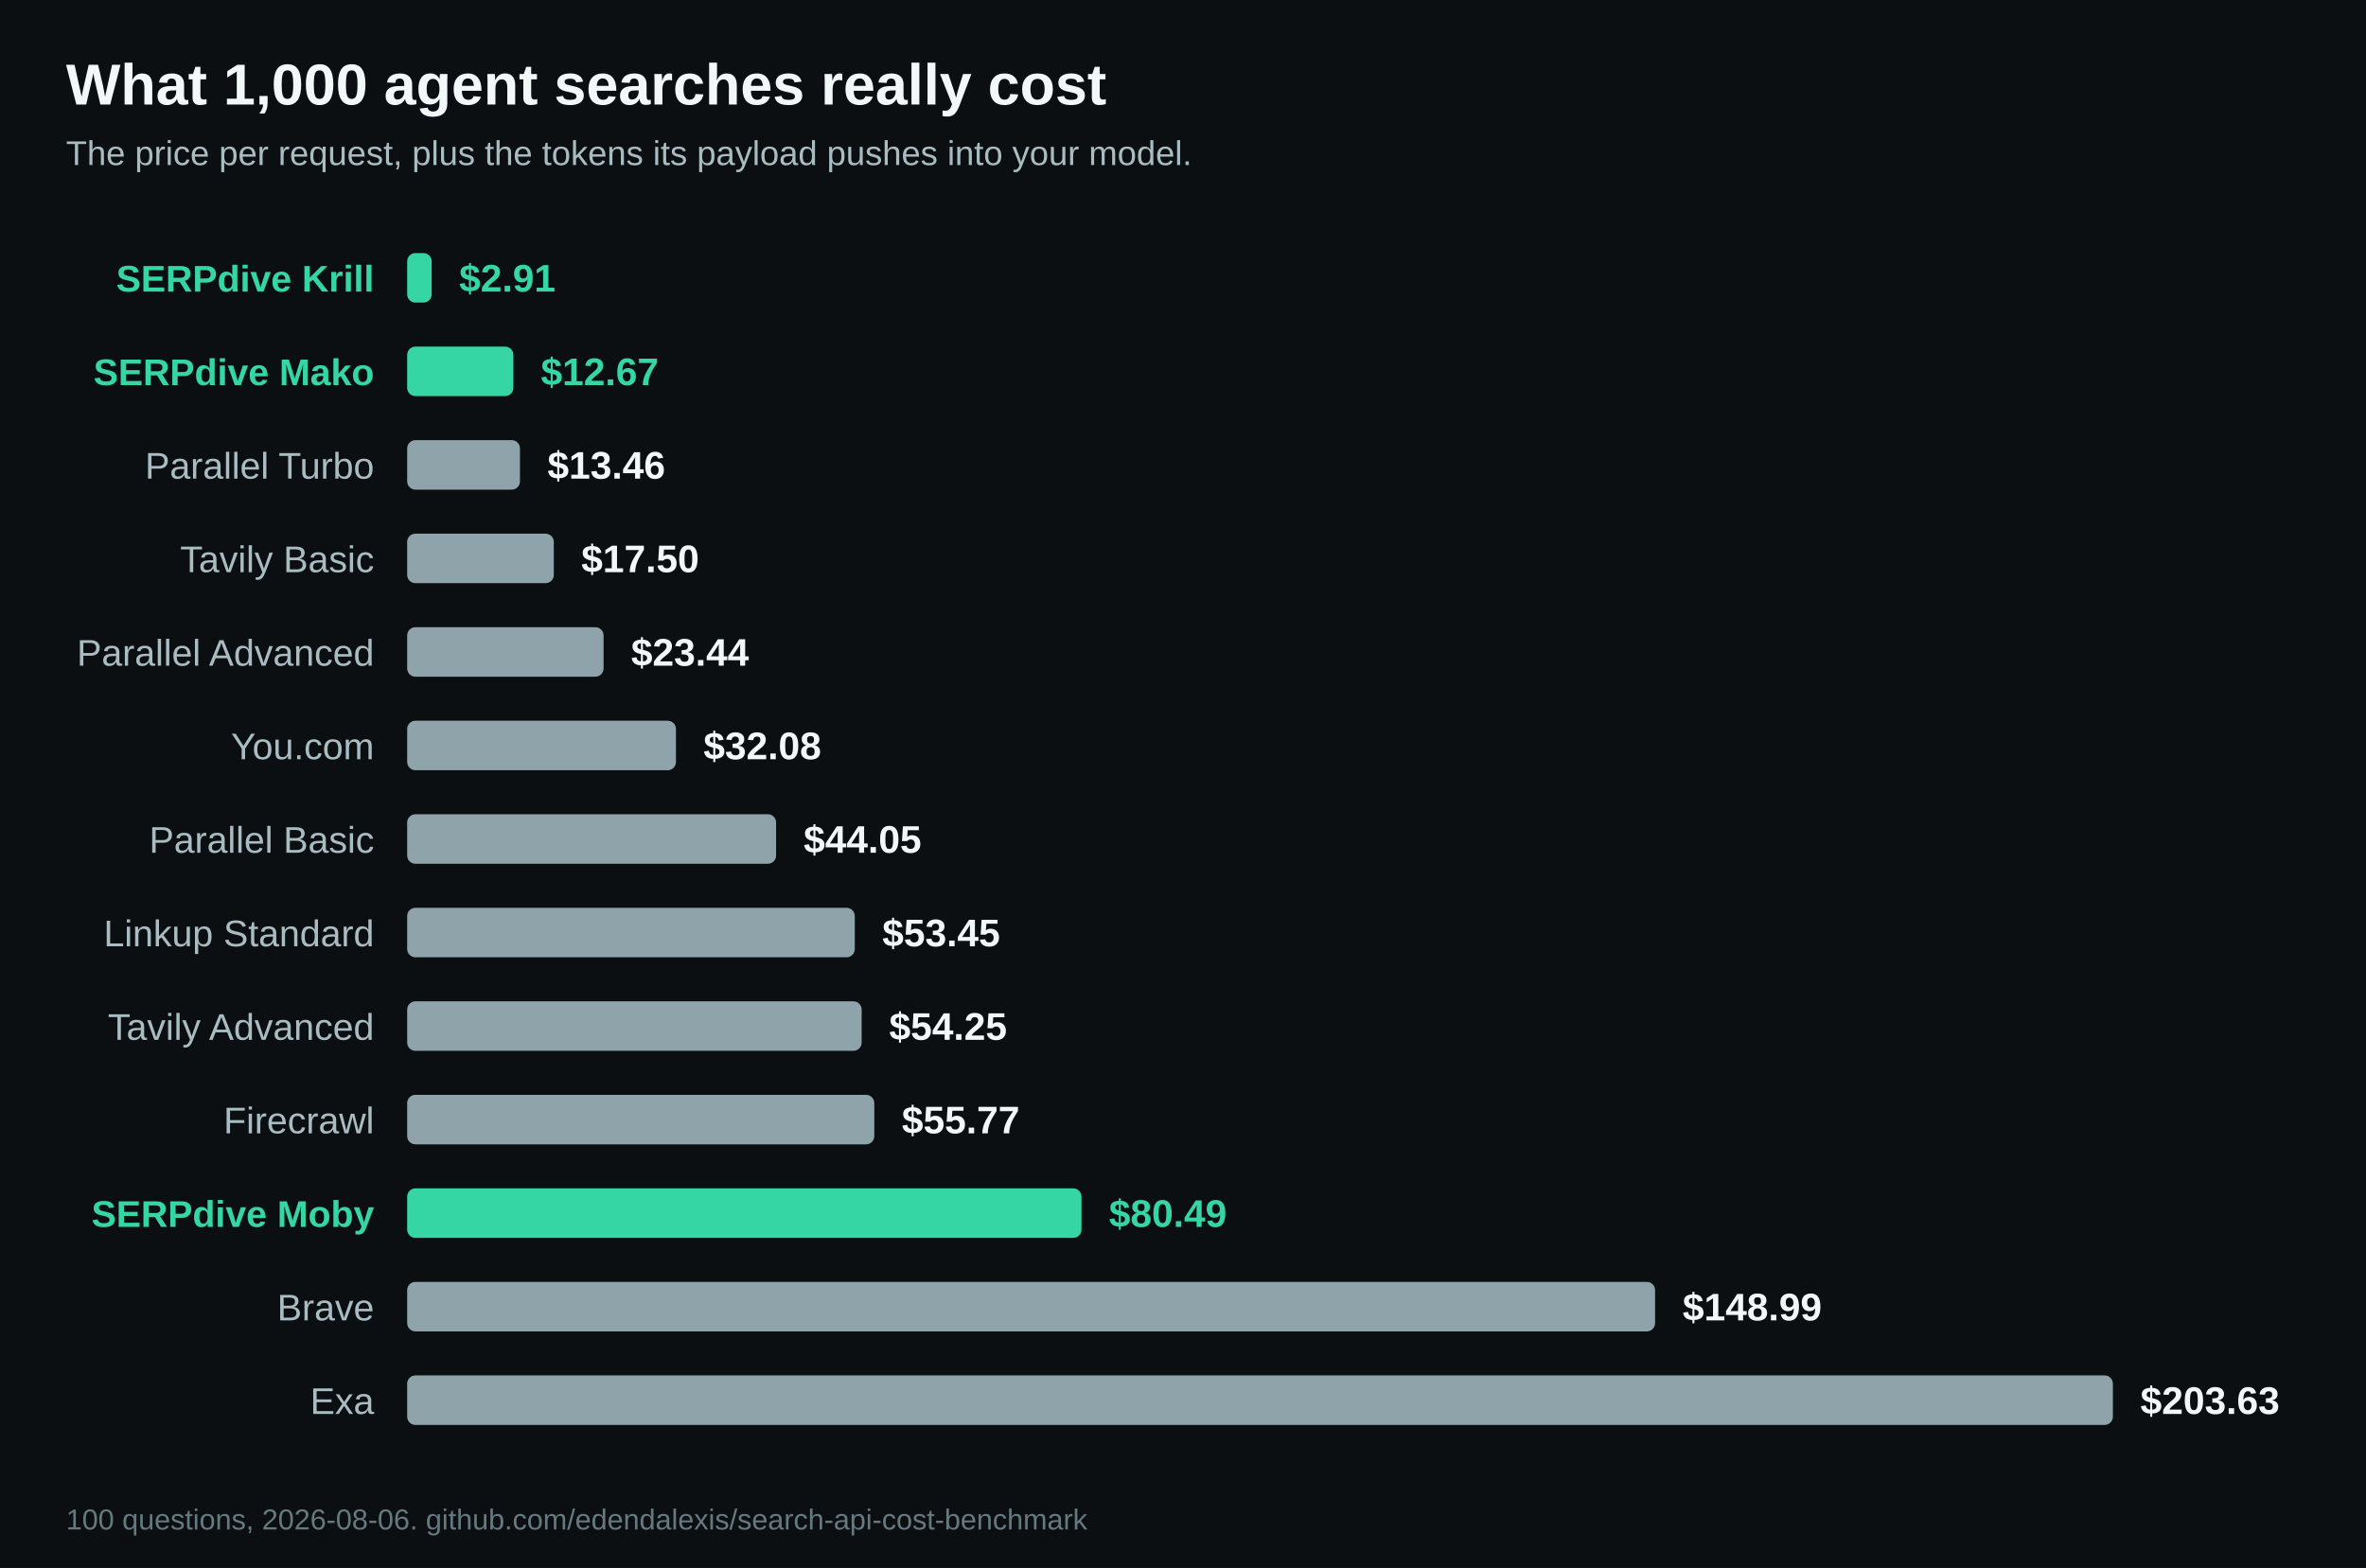
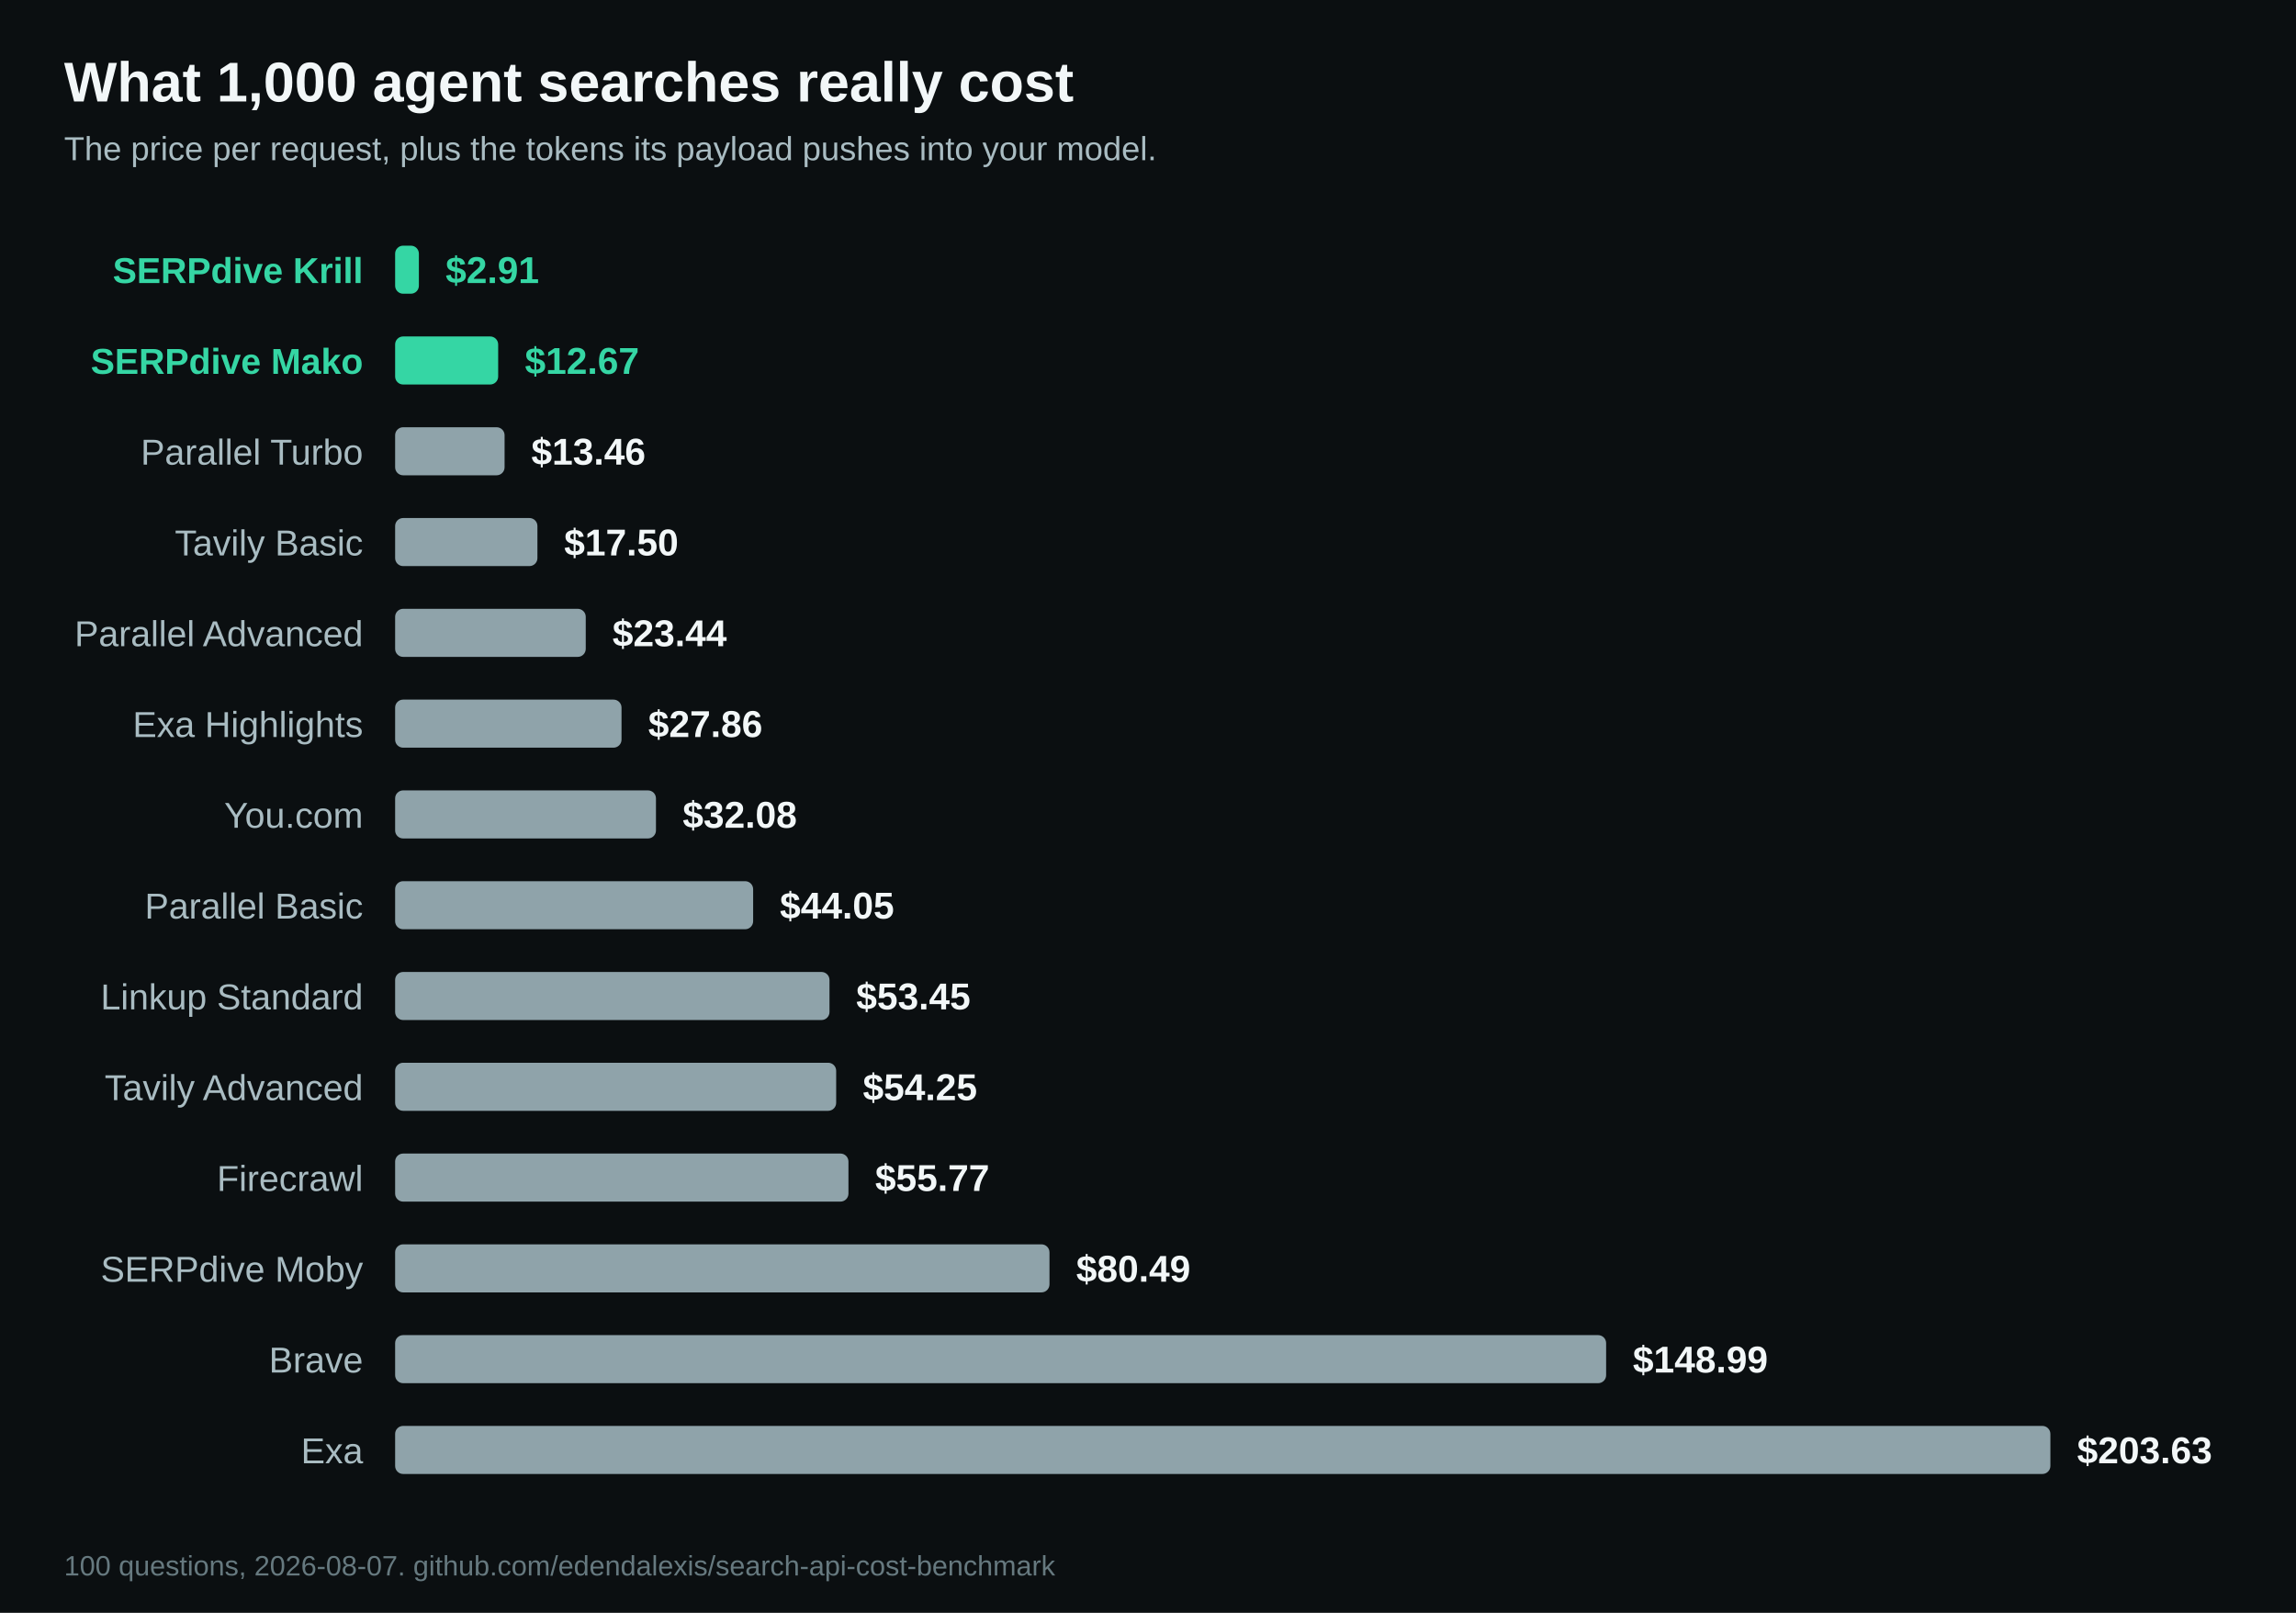
- <svg xmlns="http://www.w3.org/2000/svg" width="860" height="570" viewBox="0 0 860 570" font-family="ui-sans-serif, -apple-system, 'Helvetica Neue', Arial, sans-serif">
-   <rect width="860" height="570" fill="#0b0f11" />
+ <svg xmlns="http://www.w3.org/2000/svg" width="860" height="604" viewBox="0 0 860 604" font-family="ui-sans-serif, -apple-system, 'Helvetica Neue', Arial, sans-serif">
+   <rect width="860" height="604" fill="#0b0f11" />
  <text x="24" y="38" font-size="21" font-weight="700" fill="#f2f7f8">What 1,000 agent searches really cost</text>
  <text x="24" y="60" font-size="12.5" fill="#a9bcc2">The price per request, plus the tokens its payload pushes into your model.</text>
  <text x="136" y="106.0" font-size="13.5" font-weight="700" fill="#35d6a4" text-anchor="end">SERPdive Krill</text>
  <rect x="148" y="92" width="8.9" height="18" rx="3" fill="#35d6a4" />
  <text x="166.9" y="106.0" font-size="14" font-weight="700" fill="#35d6a4">$2.91</text>
  <text x="136" y="140.0" font-size="13.5" font-weight="700" fill="#35d6a4" text-anchor="end">SERPdive Mako</text>
  <rect x="148" y="126" width="38.6" height="18" rx="3" fill="#35d6a4" />
  <text x="196.6" y="140.0" font-size="14" font-weight="700" fill="#35d6a4">$12.67</text>
  <text x="136" y="174.0" font-size="13.5" font-weight="500" fill="#a9bcc2" text-anchor="end">Parallel Turbo</text>
  <rect x="148" y="160" width="41.0" height="18" rx="3" fill="#8fa3aa" />
  <text x="199.0" y="174.0" font-size="14" font-weight="700" fill="#f2f7f8">$13.46</text>
  <text x="136" y="208.0" font-size="13.5" font-weight="500" fill="#a9bcc2" text-anchor="end">Tavily Basic</text>
  <rect x="148" y="194" width="53.3" height="18" rx="3" fill="#8fa3aa" />
  <text x="211.3" y="208.0" font-size="14" font-weight="700" fill="#f2f7f8">$17.50</text>
  <text x="136" y="242.0" font-size="13.5" font-weight="500" fill="#a9bcc2" text-anchor="end">Parallel Advanced</text>
  <rect x="148" y="228" width="71.4" height="18" rx="3" fill="#8fa3aa" />
  <text x="229.4" y="242.0" font-size="14" font-weight="700" fill="#f2f7f8">$23.44</text>
-   <text x="136" y="276.0" font-size="13.5" font-weight="500" fill="#a9bcc2" text-anchor="end">You.com</text>
-   <rect x="148" y="262" width="97.7" height="18" rx="3" fill="#8fa3aa" />
-   <text x="255.7" y="276.0" font-size="14" font-weight="700" fill="#f2f7f8">$32.08</text>
-   <text x="136" y="310.0" font-size="13.5" font-weight="500" fill="#a9bcc2" text-anchor="end">Parallel Basic</text>
-   <rect x="148" y="296" width="134.1" height="18" rx="3" fill="#8fa3aa" />
-   <text x="292.1" y="310.0" font-size="14" font-weight="700" fill="#f2f7f8">$44.05</text>
-   <text x="136" y="344.0" font-size="13.5" font-weight="500" fill="#a9bcc2" text-anchor="end">Linkup Standard</text>
-   <rect x="148" y="330" width="162.7" height="18" rx="3" fill="#8fa3aa" />
-   <text x="320.7" y="344.0" font-size="14" font-weight="700" fill="#f2f7f8">$53.45</text>
-   <text x="136" y="378.0" font-size="13.5" font-weight="500" fill="#a9bcc2" text-anchor="end">Tavily Advanced</text>
-   <rect x="148" y="364" width="165.2" height="18" rx="3" fill="#8fa3aa" />
-   <text x="323.2" y="378.0" font-size="14" font-weight="700" fill="#f2f7f8">$54.25</text>
-   <text x="136" y="412.0" font-size="13.5" font-weight="500" fill="#a9bcc2" text-anchor="end">Firecrawl</text>
-   <rect x="148" y="398" width="169.8" height="18" rx="3" fill="#8fa3aa" />
-   <text x="327.8" y="412.0" font-size="14" font-weight="700" fill="#f2f7f8">$55.77</text>
-   <text x="136" y="446.0" font-size="13.5" font-weight="700" fill="#35d6a4" text-anchor="end">SERPdive Moby</text>
-   <rect x="148" y="432" width="245.1" height="18" rx="3" fill="#35d6a4" />
-   <text x="403.1" y="446.0" font-size="14" font-weight="700" fill="#35d6a4">$80.49</text>
-   <text x="136" y="480.0" font-size="13.5" font-weight="500" fill="#a9bcc2" text-anchor="end">Brave</text>
-   <rect x="148" y="466" width="453.6" height="18" rx="3" fill="#8fa3aa" />
-   <text x="611.6" y="480.0" font-size="14" font-weight="700" fill="#f2f7f8">$148.99</text>
-   <text x="136" y="514.0" font-size="13.5" font-weight="500" fill="#a9bcc2" text-anchor="end">Exa</text>
-   <rect x="148" y="500" width="620.0" height="18" rx="3" fill="#8fa3aa" />
-   <text x="778.0" y="514.0" font-size="14" font-weight="700" fill="#f2f7f8">$203.63</text>
-   <text x="24" y="556" font-size="10.5" fill="#66797f">100 questions, 2026-08-06. github.com/edendalexis/search-api-cost-benchmark</text>
+   <text x="136" y="276.0" font-size="13.5" font-weight="500" fill="#a9bcc2" text-anchor="end">Exa Highlights</text>
+   <rect x="148" y="262" width="84.8" height="18" rx="3" fill="#8fa3aa" />
+   <text x="242.8" y="276.0" font-size="14" font-weight="700" fill="#f2f7f8">$27.86</text>
+   <text x="136" y="310.0" font-size="13.5" font-weight="500" fill="#a9bcc2" text-anchor="end">You.com</text>
+   <rect x="148" y="296" width="97.7" height="18" rx="3" fill="#8fa3aa" />
+   <text x="255.7" y="310.0" font-size="14" font-weight="700" fill="#f2f7f8">$32.08</text>
+   <text x="136" y="344.0" font-size="13.5" font-weight="500" fill="#a9bcc2" text-anchor="end">Parallel Basic</text>
+   <rect x="148" y="330" width="134.1" height="18" rx="3" fill="#8fa3aa" />
+   <text x="292.1" y="344.0" font-size="14" font-weight="700" fill="#f2f7f8">$44.05</text>
+   <text x="136" y="378.0" font-size="13.5" font-weight="500" fill="#a9bcc2" text-anchor="end">Linkup Standard</text>
+   <rect x="148" y="364" width="162.7" height="18" rx="3" fill="#8fa3aa" />
+   <text x="320.7" y="378.0" font-size="14" font-weight="700" fill="#f2f7f8">$53.45</text>
+   <text x="136" y="412.0" font-size="13.5" font-weight="500" fill="#a9bcc2" text-anchor="end">Tavily Advanced</text>
+   <rect x="148" y="398" width="165.2" height="18" rx="3" fill="#8fa3aa" />
+   <text x="323.2" y="412.0" font-size="14" font-weight="700" fill="#f2f7f8">$54.25</text>
+   <text x="136" y="446.0" font-size="13.5" font-weight="500" fill="#a9bcc2" text-anchor="end">Firecrawl</text>
+   <rect x="148" y="432" width="169.8" height="18" rx="3" fill="#8fa3aa" />
+   <text x="327.8" y="446.0" font-size="14" font-weight="700" fill="#f2f7f8">$55.77</text>
+   <text x="136" y="480.0" font-size="13.5" font-weight="500" fill="#a9bcc2" text-anchor="end">SERPdive Moby</text>
+   <rect x="148" y="466" width="245.1" height="18" rx="3" fill="#8fa3aa" />
+   <text x="403.1" y="480.0" font-size="14" font-weight="700" fill="#f2f7f8">$80.49</text>
+   <text x="136" y="514.0" font-size="13.5" font-weight="500" fill="#a9bcc2" text-anchor="end">Brave</text>
+   <rect x="148" y="500" width="453.6" height="18" rx="3" fill="#8fa3aa" />
+   <text x="611.6" y="514.0" font-size="14" font-weight="700" fill="#f2f7f8">$148.99</text>
+   <text x="136" y="548.0" font-size="13.5" font-weight="500" fill="#a9bcc2" text-anchor="end">Exa</text>
+   <rect x="148" y="534" width="620.0" height="18" rx="3" fill="#8fa3aa" />
+   <text x="778.0" y="548.0" font-size="14" font-weight="700" fill="#f2f7f8">$203.63</text>
+   <text x="24" y="590" font-size="10.5" fill="#66797f">100 questions, 2026-08-07. github.com/edendalexis/search-api-cost-benchmark</text>
</svg>
